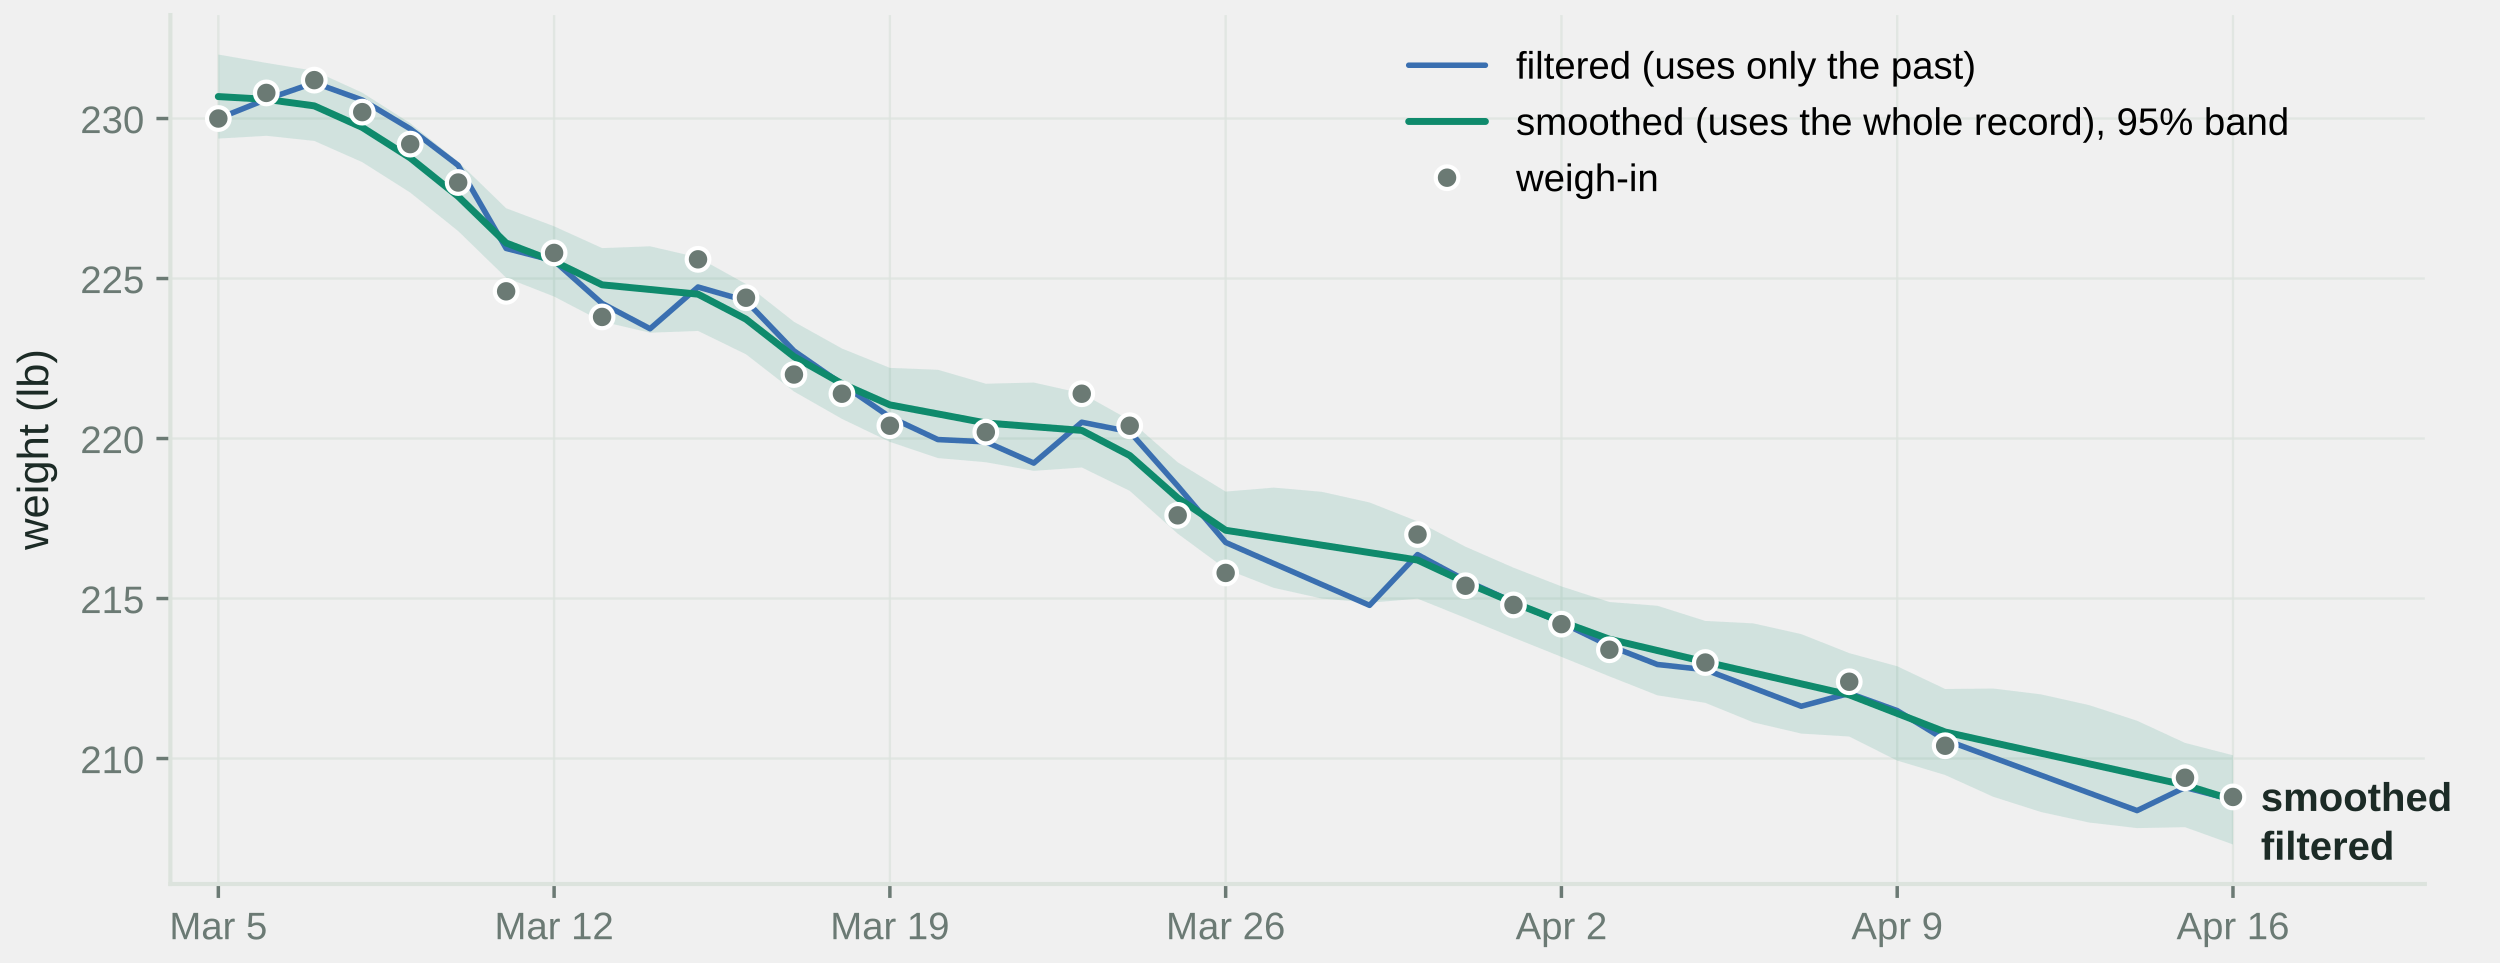
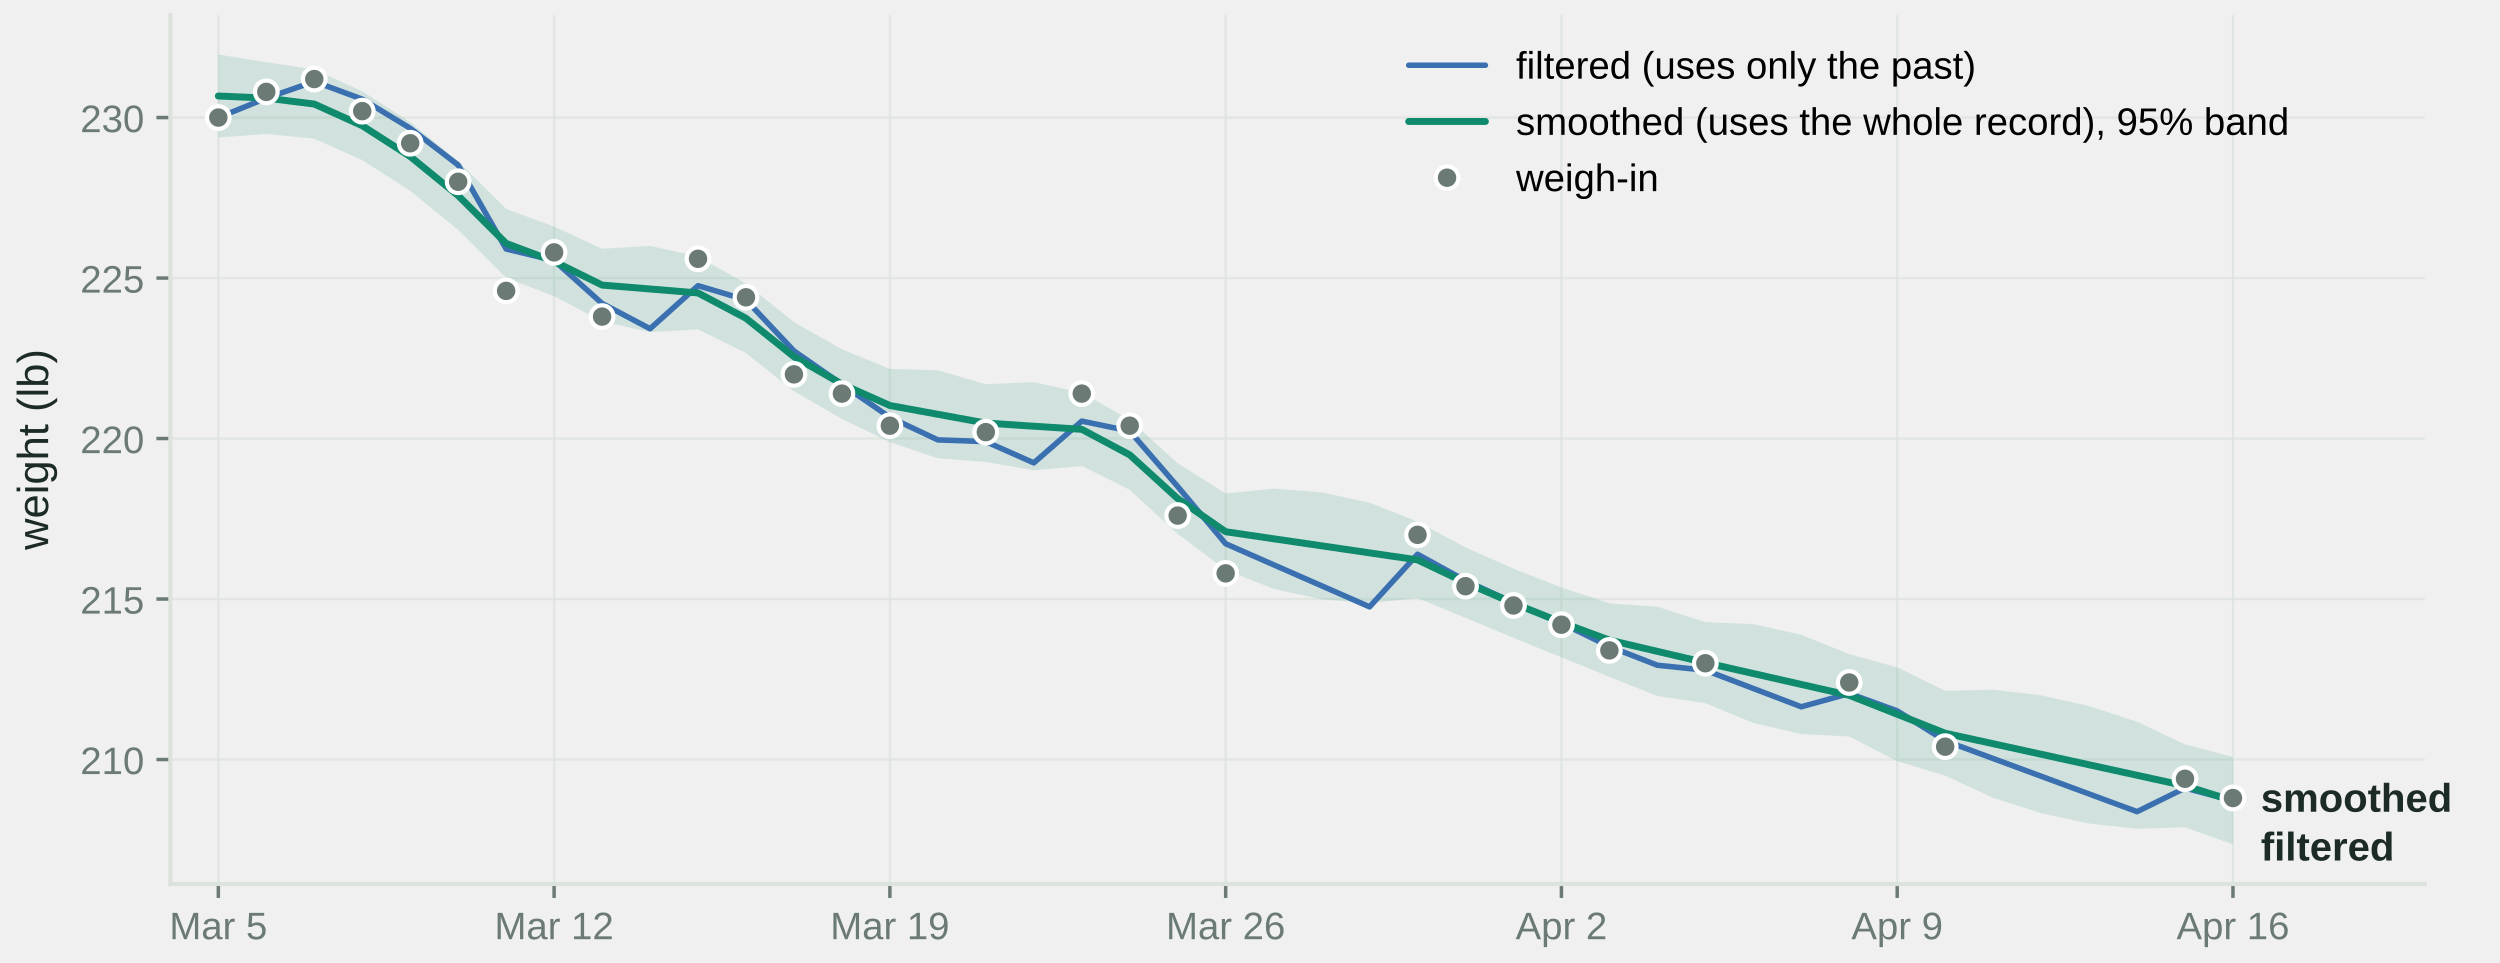
<svg xmlns="http://www.w3.org/2000/svg" xmlns:xlink="http://www.w3.org/1999/xlink" width="717.771pt" height="276.266pt" viewBox="0 0 717.771 276.266" version="1.1">
  <defs>
    <style type="text/css">*{stroke-linejoin: round; stroke-linecap: butt}</style>
  </defs>
  <g id="figure_1">
    <g id="patch_1">
      <path d="M 0 276.266  L 717.771 276.266  L 717.771 0  L 0 0  L 0 276.266  z " style="fill: none" />
    </g>
    <g id="axes_1">
      <g id="patch_2">
        <path d="M 48.914 253.8  L 696.194 253.8  L 696.194 4.32  L 48.914 4.32  L 48.914 253.8  z " style="fill: none" />
      </g>
      <g id="matplotlib.axis_1">
        <g id="xtick_1">
          <g id="line2d_1">
-             <path d="M 62.686 253.8  L 62.686 4.32  " clip-path="url(#p77b108f589)" style="fill: none; stroke: #dce3dd; stroke-opacity: 0.75; stroke-width: 0.7; stroke-linecap: round" />
+             <path d="M 62.686 253.8  L 62.686 4.32  " clip-path="url(#p1b7e2d31a9)" style="fill: none; stroke: #dce3dd; stroke-opacity: 0.75; stroke-width: 0.7; stroke-linecap: round" />
          </g>
          <g id="line2d_2">
            <defs>
-               <path id="md2f0557a57" d="M 0 0  L 0 4  " style="stroke: #6b7a74" />
+               <path id="m45700b3131" d="M 0 0  L 0 4  " style="stroke: #6b7a74" />
            </defs>
            <g>
-               <use xlink:href="#md2f0557a57" x="62.686" y="253.8" style="fill: #6b7a74; stroke: #6b7a74" />
+               <use xlink:href="#m45700b3131" x="62.686" y="253.8" style="fill: #6b7a74; stroke: #6b7a74" />
            </g>
          </g>
          <g id="text_1">
            <text style="font-size: 11px; font-family: 'Source Sans Pro', 'Source Sans 3', 'Helvetica Neue', 'Arial', 'DejaVu Sans', sans-serif; text-anchor: middle; fill: #6b7a74" x="62.686" y="269.658" transform="rotate(-0 62.68582 269.6583)">Mar 5</text>
          </g>
        </g>
        <g id="xtick_2">
          <g id="line2d_3">
-             <path d="M 159.089 253.8  L 159.089 4.32  " clip-path="url(#p77b108f589)" style="fill: none; stroke: #dce3dd; stroke-opacity: 0.75; stroke-width: 0.7; stroke-linecap: round" />
+             <path d="M 159.089 253.8  L 159.089 4.32  " clip-path="url(#p1b7e2d31a9)" style="fill: none; stroke: #dce3dd; stroke-opacity: 0.75; stroke-width: 0.7; stroke-linecap: round" />
          </g>
          <g id="line2d_4">
            <g>
-               <use xlink:href="#md2f0557a57" x="159.089" y="253.8" style="fill: #6b7a74; stroke: #6b7a74" />
+               <use xlink:href="#m45700b3131" x="159.089" y="253.8" style="fill: #6b7a74; stroke: #6b7a74" />
            </g>
          </g>
          <g id="text_2">
            <text style="font-size: 11px; font-family: 'Source Sans Pro', 'Source Sans 3', 'Helvetica Neue', 'Arial', 'DejaVu Sans', sans-serif; text-anchor: middle; fill: #6b7a74" x="159.089" y="269.658" transform="rotate(-0 159.0892 269.6583)">Mar 12</text>
          </g>
        </g>
        <g id="xtick_3">
          <g id="line2d_5">
-             <path d="M 255.493 253.8  L 255.493 4.32  " clip-path="url(#p77b108f589)" style="fill: none; stroke: #dce3dd; stroke-opacity: 0.75; stroke-width: 0.7; stroke-linecap: round" />
+             <path d="M 255.493 253.8  L 255.493 4.32  " clip-path="url(#p1b7e2d31a9)" style="fill: none; stroke: #dce3dd; stroke-opacity: 0.75; stroke-width: 0.7; stroke-linecap: round" />
          </g>
          <g id="line2d_6">
            <g>
-               <use xlink:href="#md2f0557a57" x="255.493" y="253.8" style="fill: #6b7a74; stroke: #6b7a74" />
+               <use xlink:href="#m45700b3131" x="255.493" y="253.8" style="fill: #6b7a74; stroke: #6b7a74" />
            </g>
          </g>
          <g id="text_3">
            <text style="font-size: 11px; font-family: 'Source Sans Pro', 'Source Sans 3', 'Helvetica Neue', 'Arial', 'DejaVu Sans', sans-serif; text-anchor: middle; fill: #6b7a74" x="255.493" y="269.658" transform="rotate(-0 255.4926 269.6583)">Mar 19</text>
          </g>
        </g>
        <g id="xtick_4">
          <g id="line2d_7">
-             <path d="M 351.896 253.8  L 351.896 4.32  " clip-path="url(#p77b108f589)" style="fill: none; stroke: #dce3dd; stroke-opacity: 0.75; stroke-width: 0.7; stroke-linecap: round" />
+             <path d="M 351.896 253.8  L 351.896 4.32  " clip-path="url(#p1b7e2d31a9)" style="fill: none; stroke: #dce3dd; stroke-opacity: 0.75; stroke-width: 0.7; stroke-linecap: round" />
          </g>
          <g id="line2d_8">
            <g>
-               <use xlink:href="#md2f0557a57" x="351.896" y="253.8" style="fill: #6b7a74; stroke: #6b7a74" />
+               <use xlink:href="#m45700b3131" x="351.896" y="253.8" style="fill: #6b7a74; stroke: #6b7a74" />
            </g>
          </g>
          <g id="text_4">
            <text style="font-size: 11px; font-family: 'Source Sans Pro', 'Source Sans 3', 'Helvetica Neue', 'Arial', 'DejaVu Sans', sans-serif; text-anchor: middle; fill: #6b7a74" x="351.896" y="269.658" transform="rotate(-0 351.896 269.6583)">Mar 26</text>
          </g>
        </g>
        <g id="xtick_5">
          <g id="line2d_9">
-             <path d="M 448.299 253.8  L 448.299 4.32  " clip-path="url(#p77b108f589)" style="fill: none; stroke: #dce3dd; stroke-opacity: 0.75; stroke-width: 0.7; stroke-linecap: round" />
+             <path d="M 448.299 253.8  L 448.299 4.32  " clip-path="url(#p1b7e2d31a9)" style="fill: none; stroke: #dce3dd; stroke-opacity: 0.75; stroke-width: 0.7; stroke-linecap: round" />
          </g>
          <g id="line2d_10">
            <g>
-               <use xlink:href="#md2f0557a57" x="448.299" y="253.8" style="fill: #6b7a74; stroke: #6b7a74" />
+               <use xlink:href="#m45700b3131" x="448.299" y="253.8" style="fill: #6b7a74; stroke: #6b7a74" />
            </g>
          </g>
          <g id="text_5">
            <text style="font-size: 11px; font-family: 'Source Sans Pro', 'Source Sans 3', 'Helvetica Neue', 'Arial', 'DejaVu Sans', sans-serif; text-anchor: middle; fill: #6b7a74" x="448.299" y="269.658" transform="rotate(-0 448.2994 269.6583)">Apr 2</text>
          </g>
        </g>
        <g id="xtick_6">
          <g id="line2d_11">
-             <path d="M 544.703 253.8  L 544.703 4.32  " clip-path="url(#p77b108f589)" style="fill: none; stroke: #dce3dd; stroke-opacity: 0.75; stroke-width: 0.7; stroke-linecap: round" />
+             <path d="M 544.703 253.8  L 544.703 4.32  " clip-path="url(#p1b7e2d31a9)" style="fill: none; stroke: #dce3dd; stroke-opacity: 0.75; stroke-width: 0.7; stroke-linecap: round" />
          </g>
          <g id="line2d_12">
            <g>
-               <use xlink:href="#md2f0557a57" x="544.703" y="253.8" style="fill: #6b7a74; stroke: #6b7a74" />
+               <use xlink:href="#m45700b3131" x="544.703" y="253.8" style="fill: #6b7a74; stroke: #6b7a74" />
            </g>
          </g>
          <g id="text_6">
            <text style="font-size: 11px; font-family: 'Source Sans Pro', 'Source Sans 3', 'Helvetica Neue', 'Arial', 'DejaVu Sans', sans-serif; text-anchor: middle; fill: #6b7a74" x="544.703" y="269.658" transform="rotate(-0 544.7028 269.6583)">Apr 9</text>
          </g>
        </g>
        <g id="xtick_7">
          <g id="line2d_13">
-             <path d="M 641.106 253.8  L 641.106 4.32  " clip-path="url(#p77b108f589)" style="fill: none; stroke: #dce3dd; stroke-opacity: 0.75; stroke-width: 0.7; stroke-linecap: round" />
+             <path d="M 641.106 253.8  L 641.106 4.32  " clip-path="url(#p1b7e2d31a9)" style="fill: none; stroke: #dce3dd; stroke-opacity: 0.75; stroke-width: 0.7; stroke-linecap: round" />
          </g>
          <g id="line2d_14">
            <g>
-               <use xlink:href="#md2f0557a57" x="641.106" y="253.8" style="fill: #6b7a74; stroke: #6b7a74" />
+               <use xlink:href="#m45700b3131" x="641.106" y="253.8" style="fill: #6b7a74; stroke: #6b7a74" />
            </g>
          </g>
          <g id="text_7">
            <text style="font-size: 11px; font-family: 'Source Sans Pro', 'Source Sans 3', 'Helvetica Neue', 'Arial', 'DejaVu Sans', sans-serif; text-anchor: middle; fill: #6b7a74" x="641.106" y="269.658" transform="rotate(-0 641.1062 269.6583)">Apr 16</text>
          </g>
        </g>
      </g>
      <g id="matplotlib.axis_2">
        <g id="ytick_1">
          <g id="line2d_15">
-             <path d="M 48.914 217.785  L 696.194 217.785  " clip-path="url(#p77b108f589)" style="fill: none; stroke: #dce3dd; stroke-opacity: 0.75; stroke-width: 0.7; stroke-linecap: round" />
+             <path d="M 48.914 218.065  L 696.194 218.065  " clip-path="url(#p1b7e2d31a9)" style="fill: none; stroke: #dce3dd; stroke-opacity: 0.75; stroke-width: 0.7; stroke-linecap: round" />
          </g>
          <g id="line2d_16">
            <defs>
-               <path id="m2ffde458c3" d="M 0 0  L -4 0  " style="stroke: #6b7a74" />
+               <path id="m941f9d5c52" d="M 0 0  L -4 0  " style="stroke: #6b7a74" />
            </defs>
            <g>
-               <use xlink:href="#m2ffde458c3" x="48.914" y="217.785" style="fill: #6b7a74; stroke: #6b7a74" />
+               <use xlink:href="#m941f9d5c52" x="48.914" y="218.065" style="fill: #6b7a74; stroke: #6b7a74" />
            </g>
          </g>
          <g id="text_8">
-             <text style="font-size: 11px; font-family: 'Source Sans Pro', 'Source Sans 3', 'Helvetica Neue', 'Arial', 'DejaVu Sans', sans-serif; text-anchor: end; fill: #6b7a74" x="41.414" y="221.965" transform="rotate(-0 41.41391 221.9646)">210</text>
+             <text style="font-size: 11px; font-family: 'Source Sans Pro', 'Source Sans 3', 'Helvetica Neue', 'Arial', 'DejaVu Sans', sans-serif; text-anchor: end; fill: #6b7a74" x="41.414" y="222.244" transform="rotate(-0 41.41391 222.2443)">210</text>
          </g>
        </g>
        <g id="ytick_2">
          <g id="line2d_17">
-             <path d="M 48.914 171.846  L 696.194 171.846  " clip-path="url(#p77b108f589)" style="fill: none; stroke: #dce3dd; stroke-opacity: 0.75; stroke-width: 0.7; stroke-linecap: round" />
+             <path d="M 48.914 171.988  L 696.194 171.988  " clip-path="url(#p1b7e2d31a9)" style="fill: none; stroke: #dce3dd; stroke-opacity: 0.75; stroke-width: 0.7; stroke-linecap: round" />
          </g>
          <g id="line2d_18">
            <g>
-               <use xlink:href="#m2ffde458c3" x="48.914" y="171.846" style="fill: #6b7a74; stroke: #6b7a74" />
+               <use xlink:href="#m941f9d5c52" x="48.914" y="171.988" style="fill: #6b7a74; stroke: #6b7a74" />
            </g>
          </g>
          <g id="text_9">
-             <text style="font-size: 11px; font-family: 'Source Sans Pro', 'Source Sans 3', 'Helvetica Neue', 'Arial', 'DejaVu Sans', sans-serif; text-anchor: end; fill: #6b7a74" x="41.414" y="176.025" transform="rotate(-0 41.41391 176.0253)">215</text>
+             <text style="font-size: 11px; font-family: 'Source Sans Pro', 'Source Sans 3', 'Helvetica Neue', 'Arial', 'DejaVu Sans', sans-serif; text-anchor: end; fill: #6b7a74" x="41.414" y="176.167" transform="rotate(-0 41.41391 176.167)">215</text>
          </g>
        </g>
        <g id="ytick_3">
          <g id="line2d_19">
-             <path d="M 48.914 125.907  L 696.194 125.907  " clip-path="url(#p77b108f589)" style="fill: none; stroke: #dce3dd; stroke-opacity: 0.75; stroke-width: 0.7; stroke-linecap: round" />
+             <path d="M 48.914 125.911  L 696.194 125.911  " clip-path="url(#p1b7e2d31a9)" style="fill: none; stroke: #dce3dd; stroke-opacity: 0.75; stroke-width: 0.7; stroke-linecap: round" />
          </g>
          <g id="line2d_20">
            <g>
-               <use xlink:href="#m2ffde458c3" x="48.914" y="125.907" style="fill: #6b7a74; stroke: #6b7a74" />
+               <use xlink:href="#m941f9d5c52" x="48.914" y="125.911" style="fill: #6b7a74; stroke: #6b7a74" />
            </g>
          </g>
          <g id="text_10">
-             <text style="font-size: 11px; font-family: 'Source Sans Pro', 'Source Sans 3', 'Helvetica Neue', 'Arial', 'DejaVu Sans', sans-serif; text-anchor: end; fill: #6b7a74" x="41.414" y="130.086" transform="rotate(-0 41.41391 130.0861)">220</text>
+             <text style="font-size: 11px; font-family: 'Source Sans Pro', 'Source Sans 3', 'Helvetica Neue', 'Arial', 'DejaVu Sans', sans-serif; text-anchor: end; fill: #6b7a74" x="41.414" y="130.09" transform="rotate(-0 41.41391 130.0897)">220</text>
          </g>
        </g>
        <g id="ytick_4">
          <g id="line2d_21">
-             <path d="M 48.914 79.968  L 696.194 79.968  " clip-path="url(#p77b108f589)" style="fill: none; stroke: #dce3dd; stroke-opacity: 0.75; stroke-width: 0.7; stroke-linecap: round" />
+             <path d="M 48.914 79.833  L 696.194 79.833  " clip-path="url(#p1b7e2d31a9)" style="fill: none; stroke: #dce3dd; stroke-opacity: 0.75; stroke-width: 0.7; stroke-linecap: round" />
          </g>
          <g id="line2d_22">
            <g>
-               <use xlink:href="#m2ffde458c3" x="48.914" y="79.968" style="fill: #6b7a74; stroke: #6b7a74" />
+               <use xlink:href="#m941f9d5c52" x="48.914" y="79.833" style="fill: #6b7a74; stroke: #6b7a74" />
            </g>
          </g>
          <g id="text_11">
-             <text style="font-size: 11px; font-family: 'Source Sans Pro', 'Source Sans 3', 'Helvetica Neue', 'Arial', 'DejaVu Sans', sans-serif; text-anchor: end; fill: #6b7a74" x="41.414" y="84.147" transform="rotate(-0 41.41391 84.14678)">225</text>
+             <text style="font-size: 11px; font-family: 'Source Sans Pro', 'Source Sans 3', 'Helvetica Neue', 'Arial', 'DejaVu Sans', sans-serif; text-anchor: end; fill: #6b7a74" x="41.414" y="84.012" transform="rotate(-0 41.41391 84.01233)">225</text>
          </g>
        </g>
        <g id="ytick_5">
          <g id="line2d_23">
-             <path d="M 48.914 34.028  L 696.194 34.028  " clip-path="url(#p77b108f589)" style="fill: none; stroke: #dce3dd; stroke-opacity: 0.75; stroke-width: 0.7; stroke-linecap: round" />
+             <path d="M 48.914 33.756  L 696.194 33.756  " clip-path="url(#p1b7e2d31a9)" style="fill: none; stroke: #dce3dd; stroke-opacity: 0.75; stroke-width: 0.7; stroke-linecap: round" />
          </g>
          <g id="line2d_24">
            <g>
-               <use xlink:href="#m2ffde458c3" x="48.914" y="34.028" style="fill: #6b7a74; stroke: #6b7a74" />
+               <use xlink:href="#m941f9d5c52" x="48.914" y="33.756" style="fill: #6b7a74; stroke: #6b7a74" />
            </g>
          </g>
          <g id="text_12">
-             <text style="font-size: 11px; font-family: 'Source Sans Pro', 'Source Sans 3', 'Helvetica Neue', 'Arial', 'DejaVu Sans', sans-serif; text-anchor: end; fill: #6b7a74" x="41.414" y="38.208" transform="rotate(-0 41.41391 38.2075)">230</text>
+             <text style="font-size: 11px; font-family: 'Source Sans Pro', 'Source Sans 3', 'Helvetica Neue', 'Arial', 'DejaVu Sans', sans-serif; text-anchor: end; fill: #6b7a74" x="41.414" y="37.935" transform="rotate(-0 41.41391 37.935)">230</text>
          </g>
        </g>
        <g id="text_13">
          <text style="font-size: 12.5px; font-family: 'Source Sans Pro', 'Source Sans 3', 'Helvetica Neue', 'Arial', 'DejaVu Sans', sans-serif; text-anchor: middle; fill: #1c2b26" x="13.818" y="129.06" transform="rotate(-90 13.81805 129.06)">weight (lb)</text>
        </g>
      </g>
      <g id="FillBetweenPolyCollection_1">
        <defs>
-           <path id="m4211d0fe14" d="M 62.686 -260.606  L 62.686 -236.475  L 76.458 -237.278  L 90.23 -235.8  L 104.002 -229.707  L 117.773 -220.978  L 131.545 -209.916  L 145.317 -196.52  L 159.089 -191.12  L 172.861 -183.935  L 186.633 -180.739  L 200.405 -181.253  L 214.177 -174.545  L 227.949 -163.858  L 241.721 -156.004  L 255.493 -149.391  L 269.265 -144.747  L 283.036 -143.551  L 296.808 -141.081  L 310.58 -142.05  L 324.352 -135.333  L 338.124 -123.051  L 351.896 -112.906  L 365.668 -107.497  L 379.44 -104.42  L 393.212 -103.225  L 406.984 -104.38  L 420.756 -98.84  L 434.528 -93.186  L 448.299 -87.666  L 462.071 -82.072  L 475.843 -76.632  L 489.615 -74.468  L 503.387 -68.868  L 517.159 -65.644  L 530.931 -64.798  L 544.703 -57.893  L 558.475 -53.744  L 572.247 -47.506  L 586.019 -43.114  L 599.791 -40.109  L 613.562 -38.508  L 627.334 -38.771  L 641.106 -33.806  L 641.106 -59.414  L 641.106 -59.414  L 627.334 -62.974  L 613.562 -69.338  L 599.791 -73.82  L 586.019 -76.897  L 572.247 -78.588  L 558.475 -78.451  L 544.703 -84.978  L 530.931 -88.749  L 517.159 -94.205  L 503.387 -97.285  L 489.615 -97.987  L 475.843 -102.347  L 462.071 -103.43  L 448.299 -107.907  L 434.528 -113.283  L 420.756 -119.297  L 406.984 -126.566  L 393.212 -132.002  L 379.44 -135.07  L 365.668 -136.274  L 351.896 -135.129  L 338.124 -143.544  L 324.352 -155.646  L 310.58 -163.336  L 296.808 -166.436  L 283.036 -166.097  L 269.265 -170.102  L 255.493 -170.64  L 241.721 -176.21  L 227.949 -183.883  L 214.177 -194.714  L 200.405 -202.358  L 186.633 -205.555  L 172.861 -205.041  L 159.089 -211.289  L 145.317 -216.473  L 131.545 -229.833  L 117.773 -240.895  L 104.002 -249.66  L 90.23 -255.933  L 76.458 -258.204  L 62.686 -260.606  z " />
+           <path id="mbba498a9b3" d="M 62.686 -260.606  L 62.686 -236.8  L 76.458 -237.79  L 90.23 -236.437  L 104.002 -230.289  L 117.773 -221.47  L 131.545 -210.245  L 145.317 -196.505  L 159.089 -191.227  L 172.861 -183.975  L 186.633 -180.9  L 200.405 -181.717  L 214.177 -174.897  L 227.949 -163.939  L 241.721 -155.978  L 255.493 -149.326  L 269.265 -144.669  L 283.036 -143.635  L 296.808 -141.232  L 310.58 -142.47  L 324.352 -135.631  L 338.124 -122.98  L 351.896 -112.621  L 365.668 -107.18  L 379.44 -104.186  L 393.212 -103.134  L 406.984 -104.53  L 420.756 -98.863  L 434.528 -93.137  L 448.299 -87.545  L 462.071 -81.916  L 475.843 -76.423  L 489.615 -74.381  L 503.387 -68.692  L 517.159 -65.505  L 530.931 -64.801  L 544.703 -57.72  L 558.475 -53.556  L 572.247 -47.219  L 586.019 -42.788  L 599.791 -39.819  L 613.562 -38.305  L 627.334 -38.75  L 641.106 -33.806  L 641.106 -58.949  L 641.106 -58.949  L 627.334 -62.556  L 613.562 -69.047  L 599.791 -73.56  L 586.019 -76.636  L 572.247 -78.25  L 558.475 -77.94  L 544.703 -84.669  L 530.931 -88.463  L 517.159 -94.007  L 503.387 -97.086  L 489.615 -97.645  L 475.843 -102.072  L 462.071 -103.049  L 448.299 -107.594  L 434.528 -113.005  L 420.756 -119.093  L 406.984 -126.494  L 393.212 -131.926  L 379.44 -134.928  L 365.668 -135.971  L 351.896 -134.585  L 338.124 -143.246  L 324.352 -155.717  L 310.58 -163.531  L 296.808 -166.556  L 283.036 -165.96  L 269.265 -169.957  L 255.493 -170.35  L 241.721 -175.991  L 227.949 -183.771  L 214.177 -194.874  L 200.405 -202.597  L 186.633 -205.681  L 172.861 -204.855  L 159.089 -211.204  L 145.317 -216.266  L 131.545 -229.969  L 117.773 -241.194  L 104.002 -250.049  L 90.23 -256.342  L 76.458 -258.417  L 62.686 -260.606  z " />
        </defs>
-         <g clip-path="url(#p77b108f589)">
-           <use xlink:href="#m4211d0fe14" x="0" y="276.266" style="fill: #0f8a6c; fill-opacity: 0.14" />
+         <g clip-path="url(#p1b7e2d31a9)">
+           <use xlink:href="#mbba498a9b3" x="0" y="276.266" style="fill: #0f8a6c; fill-opacity: 0.14" />
        </g>
      </g>
      <g id="patch_3">
        <path d="M 48.914 253.8  L 48.914 4.32  " style="fill: none; stroke: #dce3dd; stroke-width: 1.2; stroke-linejoin: miter; stroke-linecap: square" />
      </g>
      <g id="patch_4">
        <path d="M 48.914 253.8  L 696.194 253.8  " style="fill: none; stroke: #dce3dd; stroke-width: 1.2; stroke-linejoin: miter; stroke-linecap: square" />
      </g>
      <g id="line2d_25">
-         <path d="M 62.686 34.028  L 76.458 28.516  L 90.23 23.756  L 104.002 28.718  L 117.773 36.987  L 131.545 47.479  L 145.317 71.322  L 159.089 74.868  L 172.861 87.116  L 186.633 94.383  L 200.405 82.402  L 214.177 86.353  L 227.949 100.732  L 241.721 110.288  L 255.493 119.733  L 269.265 126.201  L 283.036 126.862  L 296.808 132.954  L 310.58 121.23  L 324.352 123.941  L 338.124 139.514  L 351.896 155.749  L 365.668 161.767  L 379.44 167.785  L 393.212 173.794  L 406.984 159.231  L 420.756 166.637  L 434.528 172.894  L 448.299 178.737  L 462.071 185.417  L 475.843 190.782  L 489.615 192.289  L 503.387 197.526  L 517.159 202.773  L 530.931 199.051  L 544.703 204.022  L 558.475 212.438  L 572.247 217.51  L 586.019 222.582  L 599.791 227.653  L 613.562 232.725  L 627.334 226.082  L 641.106 229.656  " clip-path="url(#p77b108f589)" style="fill: none; stroke: #3a6fb0; stroke-width: 1.6; stroke-linecap: round" />
+         <path d="M 62.686 33.756  L 76.458 28.171  L 90.23 23.407  L 104.002 28.475  L 117.773 36.834  L 131.545 47.395  L 145.317 71.493  L 159.089 74.802  L 172.861 87.113  L 186.633 94.384  L 200.405 82.026  L 214.177 86.1  L 227.949 100.752  L 241.721 110.346  L 255.493 119.819  L 269.265 126.298  L 283.036 126.795  L 296.808 132.887  L 310.58 120.907  L 324.352 123.763  L 338.124 139.688  L 351.896 156.119  L 365.668 162.155  L 379.44 168.191  L 393.212 174.227  L 406.984 159.132  L 420.756 166.707  L 434.528 173.029  L 448.299 178.909  L 462.071 185.627  L 475.843 190.999  L 489.615 192.428  L 503.387 197.671  L 517.159 202.924  L 530.931 199.109  L 544.703 204.095  L 558.475 212.702  L 572.247 217.78  L 586.019 222.866  L 599.791 227.953  L 613.562 233.031  L 627.334 226.258  L 641.106 229.889  " clip-path="url(#p1b7e2d31a9)" style="fill: none; stroke: #3a6fb0; stroke-width: 1.6; stroke-linecap: round" />
      </g>
      <g id="line2d_26">
-         <path d="M 62.686 27.725  L 76.458 28.525  L 90.23 30.399  L 104.002 36.583  L 117.773 45.329  L 131.545 56.392  L 145.317 69.769  L 159.089 75.061  L 172.861 81.778  L 186.633 83.119  L 200.405 84.46  L 214.177 91.636  L 227.949 102.395  L 241.721 110.159  L 255.493 116.25  L 269.265 118.841  L 283.036 121.442  L 296.808 122.507  L 310.58 123.573  L 324.352 130.776  L 338.124 142.969  L 351.896 152.248  L 365.668 154.38  L 379.44 156.521  L 393.212 158.652  L 406.984 160.793  L 420.756 167.197  L 434.528 173.031  L 448.299 178.48  L 462.071 183.515  L 475.843 186.776  L 489.615 190.038  L 503.387 193.19  L 517.159 196.341  L 530.931 199.492  L 544.703 204.831  L 558.475 210.169  L 572.247 213.219  L 586.019 216.26  L 599.791 219.301  L 613.562 222.343  L 627.334 225.393  L 641.106 229.656  " clip-path="url(#p77b108f589)" style="fill: none; stroke: #0f8a6c; stroke-width: 2; stroke-linecap: round" />
+         <path d="M 62.686 27.563  L 76.458 28.162  L 90.23 29.876  L 104.002 36.097  L 117.773 44.934  L 131.545 56.159  L 145.317 69.88  L 159.089 75.05  L 172.861 81.851  L 186.633 82.976  L 200.405 84.109  L 214.177 91.38  L 227.949 102.411  L 241.721 110.281  L 255.493 116.428  L 269.265 118.953  L 283.036 121.469  L 296.808 122.372  L 310.58 123.266  L 324.352 130.592  L 338.124 143.153  L 351.896 152.663  L 365.668 154.69  L 379.44 156.709  L 393.212 158.736  L 406.984 160.754  L 420.756 167.288  L 434.528 173.195  L 448.299 178.697  L 462.071 183.784  L 475.843 187.018  L 489.615 190.253  L 503.387 193.377  L 517.159 196.51  L 530.931 199.634  L 544.703 205.071  L 558.475 210.518  L 572.247 213.531  L 586.019 216.554  L 599.791 219.577  L 613.562 222.59  L 627.334 225.613  L 641.106 229.889  " clip-path="url(#p1b7e2d31a9)" style="fill: none; stroke: #0f8a6c; stroke-width: 2; stroke-linecap: round" />
      </g>
      <g id="text_14">
-         <text style="font-weight: 700; font-size: 11.5px; font-family: 'Source Sans Pro', 'Source Sans 3', 'Helvetica Neue', 'Arial', 'DejaVu Sans', sans-serif; text-anchor: start; fill: #1c2b26" x="649.106" y="232.829" transform="rotate(-0 649.1062 232.8295)">smoothed</text>
+         <text style="font-weight: 700; font-size: 11.5px; font-family: 'Source Sans Pro', 'Source Sans 3', 'Helvetica Neue', 'Arial', 'DejaVu Sans', sans-serif; text-anchor: start; fill: #1c2b26" x="649.106" y="233.062" transform="rotate(-0 649.1062 233.0619)">smoothed</text>
      </g>
      <g id="text_15">
-         <text style="font-weight: 700; font-size: 11.5px; font-family: 'Source Sans Pro', 'Source Sans 3', 'Helvetica Neue', 'Arial', 'DejaVu Sans', sans-serif; text-anchor: start; fill: #1c2b26" x="649.106" y="246.829" transform="rotate(-0 649.1062 246.8295)">filtered</text>
+         <text style="font-weight: 700; font-size: 11.5px; font-family: 'Source Sans Pro', 'Source Sans 3', 'Helvetica Neue', 'Arial', 'DejaVu Sans', sans-serif; text-anchor: start; fill: #1c2b26" x="649.106" y="247.062" transform="rotate(-0 649.1062 247.0619)">filtered</text>
      </g>
      <g id="line2d_27">
        <defs>
-           <path id="m41a86306fb" d="M 0 3.25  C 0.862 3.25 1.689 2.908 2.298 2.298  C 2.908 1.689 3.25 0.862 3.25 0  C 3.25 -0.862 2.908 -1.689 2.298 -2.298  C 1.689 -2.908 0.862 -3.25 0 -3.25  C -0.862 -3.25 -1.689 -2.908 -2.298 -2.298  C -2.908 -1.689 -3.25 -0.862 -3.25 0  C -3.25 0.862 -2.908 1.689 -2.298 2.298  C -1.689 2.908 -0.862 3.25 0 3.25  z " style="stroke: #ffffff; stroke-width: 1.2" />
+           <path id="m9d926084e2" d="M 0 3.25  C 0.862 3.25 1.689 2.908 2.298 2.298  C 2.908 1.689 3.25 0.862 3.25 0  C 3.25 -0.862 2.908 -1.689 2.298 -2.298  C 1.689 -2.908 0.862 -3.25 0 -3.25  C -0.862 -3.25 -1.689 -2.908 -2.298 -2.298  C -2.908 -1.689 -3.25 -0.862 -3.25 0  C -3.25 0.862 -2.908 1.689 -2.298 2.298  C -1.689 2.908 -0.862 3.25 0 3.25  z " style="stroke: #ffffff; stroke-width: 1.2" />
        </defs>
-         <g clip-path="url(#p77b108f589)">
-           <use xlink:href="#m41a86306fb" x="62.686" y="34.028" style="fill: #6b7a74; stroke: #ffffff; stroke-width: 1.2" />
-           <use xlink:href="#m41a86306fb" x="76.458" y="26.678" style="fill: #6b7a74; stroke: #ffffff; stroke-width: 1.2" />
-           <use xlink:href="#m41a86306fb" x="90.23" y="23.003" style="fill: #6b7a74; stroke: #ffffff; stroke-width: 1.2" />
-           <use xlink:href="#m41a86306fb" x="104.002" y="32.191" style="fill: #6b7a74; stroke: #ffffff; stroke-width: 1.2" />
-           <use xlink:href="#m41a86306fb" x="117.773" y="41.379" style="fill: #6b7a74; stroke: #ffffff; stroke-width: 1.2" />
-           <use xlink:href="#m41a86306fb" x="131.545" y="52.404" style="fill: #6b7a74; stroke: #ffffff; stroke-width: 1.2" />
-           <use xlink:href="#m41a86306fb" x="145.317" y="83.643" style="fill: #6b7a74; stroke: #ffffff; stroke-width: 1.2" />
-           <use xlink:href="#m41a86306fb" x="159.089" y="72.617" style="fill: #6b7a74; stroke: #ffffff; stroke-width: 1.2" />
-           <use xlink:href="#m41a86306fb" x="172.861" y="90.993" style="fill: #6b7a74; stroke: #ffffff; stroke-width: 1.2" />
-           <use xlink:href="#m41a86306fb" x="200.405" y="74.455" style="fill: #6b7a74; stroke: #ffffff; stroke-width: 1.2" />
-           <use xlink:href="#m41a86306fb" x="214.177" y="85.48" style="fill: #6b7a74; stroke: #ffffff; stroke-width: 1.2" />
-           <use xlink:href="#m41a86306fb" x="227.949" y="107.531" style="fill: #6b7a74; stroke: #ffffff; stroke-width: 1.2" />
-           <use xlink:href="#m41a86306fb" x="241.721" y="113.044" style="fill: #6b7a74; stroke: #ffffff; stroke-width: 1.2" />
-           <use xlink:href="#m41a86306fb" x="255.493" y="122.232" style="fill: #6b7a74; stroke: #ffffff; stroke-width: 1.2" />
-           <use xlink:href="#m41a86306fb" x="283.036" y="124.069" style="fill: #6b7a74; stroke: #ffffff; stroke-width: 1.2" />
-           <use xlink:href="#m41a86306fb" x="310.58" y="113.044" style="fill: #6b7a74; stroke: #ffffff; stroke-width: 1.2" />
-           <use xlink:href="#m41a86306fb" x="324.352" y="122.232" style="fill: #6b7a74; stroke: #ffffff; stroke-width: 1.2" />
-           <use xlink:href="#m41a86306fb" x="338.124" y="147.958" style="fill: #6b7a74; stroke: #ffffff; stroke-width: 1.2" />
-           <use xlink:href="#m41a86306fb" x="351.896" y="164.496" style="fill: #6b7a74; stroke: #ffffff; stroke-width: 1.2" />
-           <use xlink:href="#m41a86306fb" x="406.984" y="153.47" style="fill: #6b7a74; stroke: #ffffff; stroke-width: 1.2" />
-           <use xlink:href="#m41a86306fb" x="420.756" y="168.171" style="fill: #6b7a74; stroke: #ffffff; stroke-width: 1.2" />
-           <use xlink:href="#m41a86306fb" x="434.528" y="173.684" style="fill: #6b7a74; stroke: #ffffff; stroke-width: 1.2" />
-           <use xlink:href="#m41a86306fb" x="448.299" y="179.196" style="fill: #6b7a74; stroke: #ffffff; stroke-width: 1.2" />
-           <use xlink:href="#m41a86306fb" x="462.071" y="186.547" style="fill: #6b7a74; stroke: #ffffff; stroke-width: 1.2" />
-           <use xlink:href="#m41a86306fb" x="489.615" y="190.222" style="fill: #6b7a74; stroke: #ffffff; stroke-width: 1.2" />
-           <use xlink:href="#m41a86306fb" x="530.931" y="195.735" style="fill: #6b7a74; stroke: #ffffff; stroke-width: 1.2" />
-           <use xlink:href="#m41a86306fb" x="558.475" y="214.11" style="fill: #6b7a74; stroke: #ffffff; stroke-width: 1.2" />
-           <use xlink:href="#m41a86306fb" x="627.334" y="223.298" style="fill: #6b7a74; stroke: #ffffff; stroke-width: 1.2" />
-           <use xlink:href="#m41a86306fb" x="641.106" y="228.811" style="fill: #6b7a74; stroke: #ffffff; stroke-width: 1.2" />
+         <g clip-path="url(#p1b7e2d31a9)">
+           <use xlink:href="#m9d926084e2" x="62.686" y="33.756" style="fill: #6b7a74; stroke: #ffffff; stroke-width: 1.2" />
+           <use xlink:href="#m9d926084e2" x="76.458" y="26.383" style="fill: #6b7a74; stroke: #ffffff; stroke-width: 1.2" />
+           <use xlink:href="#m9d926084e2" x="90.23" y="22.697" style="fill: #6b7a74; stroke: #ffffff; stroke-width: 1.2" />
+           <use xlink:href="#m9d926084e2" x="104.002" y="31.913" style="fill: #6b7a74; stroke: #ffffff; stroke-width: 1.2" />
+           <use xlink:href="#m9d926084e2" x="117.773" y="41.128" style="fill: #6b7a74; stroke: #ffffff; stroke-width: 1.2" />
+           <use xlink:href="#m9d926084e2" x="131.545" y="52.187" style="fill: #6b7a74; stroke: #ffffff; stroke-width: 1.2" />
+           <use xlink:href="#m9d926084e2" x="145.317" y="83.519" style="fill: #6b7a74; stroke: #ffffff; stroke-width: 1.2" />
+           <use xlink:href="#m9d926084e2" x="159.089" y="72.461" style="fill: #6b7a74; stroke: #ffffff; stroke-width: 1.2" />
+           <use xlink:href="#m9d926084e2" x="172.861" y="90.892" style="fill: #6b7a74; stroke: #ffffff; stroke-width: 1.2" />
+           <use xlink:href="#m9d926084e2" x="200.405" y="74.304" style="fill: #6b7a74; stroke: #ffffff; stroke-width: 1.2" />
+           <use xlink:href="#m9d926084e2" x="214.177" y="85.362" style="fill: #6b7a74; stroke: #ffffff; stroke-width: 1.2" />
+           <use xlink:href="#m9d926084e2" x="227.949" y="107.48" style="fill: #6b7a74; stroke: #ffffff; stroke-width: 1.2" />
+           <use xlink:href="#m9d926084e2" x="241.721" y="113.009" style="fill: #6b7a74; stroke: #ffffff; stroke-width: 1.2" />
+           <use xlink:href="#m9d926084e2" x="255.493" y="122.224" style="fill: #6b7a74; stroke: #ffffff; stroke-width: 1.2" />
+           <use xlink:href="#m9d926084e2" x="283.036" y="124.067" style="fill: #6b7a74; stroke: #ffffff; stroke-width: 1.2" />
+           <use xlink:href="#m9d926084e2" x="310.58" y="113.009" style="fill: #6b7a74; stroke: #ffffff; stroke-width: 1.2" />
+           <use xlink:href="#m9d926084e2" x="324.352" y="122.224" style="fill: #6b7a74; stroke: #ffffff; stroke-width: 1.2" />
+           <use xlink:href="#m9d926084e2" x="338.124" y="148.028" style="fill: #6b7a74; stroke: #ffffff; stroke-width: 1.2" />
+           <use xlink:href="#m9d926084e2" x="351.896" y="164.615" style="fill: #6b7a74; stroke: #ffffff; stroke-width: 1.2" />
+           <use xlink:href="#m9d926084e2" x="406.984" y="153.557" style="fill: #6b7a74; stroke: #ffffff; stroke-width: 1.2" />
+           <use xlink:href="#m9d926084e2" x="420.756" y="168.302" style="fill: #6b7a74; stroke: #ffffff; stroke-width: 1.2" />
+           <use xlink:href="#m9d926084e2" x="434.528" y="173.831" style="fill: #6b7a74; stroke: #ffffff; stroke-width: 1.2" />
+           <use xlink:href="#m9d926084e2" x="448.299" y="179.36" style="fill: #6b7a74; stroke: #ffffff; stroke-width: 1.2" />
+           <use xlink:href="#m9d926084e2" x="462.071" y="186.733" style="fill: #6b7a74; stroke: #ffffff; stroke-width: 1.2" />
+           <use xlink:href="#m9d926084e2" x="489.615" y="190.419" style="fill: #6b7a74; stroke: #ffffff; stroke-width: 1.2" />
+           <use xlink:href="#m9d926084e2" x="530.931" y="195.948" style="fill: #6b7a74; stroke: #ffffff; stroke-width: 1.2" />
+           <use xlink:href="#m9d926084e2" x="558.475" y="214.379" style="fill: #6b7a74; stroke: #ffffff; stroke-width: 1.2" />
+           <use xlink:href="#m9d926084e2" x="627.334" y="223.594" style="fill: #6b7a74; stroke: #ffffff; stroke-width: 1.2" />
+           <use xlink:href="#m9d926084e2" x="641.106" y="229.124" style="fill: #6b7a74; stroke: #ffffff; stroke-width: 1.2" />
        </g>
      </g>
      <g id="legend_1">
        <g id="line2d_28">
          <path d="M 404.46 18.728  L 415.46 18.728  L 426.46 18.728  " style="fill: none; stroke: #3a6fb0; stroke-width: 1.6; stroke-linecap: round" />
        </g>
        <g id="text_16">
          <text style="font-size: 11px; font-family: 'Source Sans Pro', 'Source Sans 3', 'Helvetica Neue', 'Arial', 'DejaVu Sans', sans-serif; text-anchor: start" x="435.26" y="22.578" transform="rotate(-0 435.2602 22.57828)">filtered (uses only the past)</text>
        </g>
        <g id="line2d_29">
          <path d="M 404.46 34.874  L 415.46 34.874  L 426.46 34.874  " style="fill: none; stroke: #0f8a6c; stroke-width: 2; stroke-linecap: round" />
        </g>
        <g id="text_17">
          <text style="font-size: 11px; font-family: 'Source Sans Pro', 'Source Sans 3', 'Helvetica Neue', 'Arial', 'DejaVu Sans', sans-serif; text-anchor: start" x="435.26" y="38.724" transform="rotate(-0 435.2602 38.72422)">smoothed (uses the whole record), 95% band</text>
        </g>
        <g id="line2d_30">
          <g>
-             <use xlink:href="#m41a86306fb" x="415.46" y="51.02" style="fill: #6b7a74; stroke: #ffffff; stroke-width: 1.2" />
+             <use xlink:href="#m9d926084e2" x="415.46" y="51.02" style="fill: #6b7a74; stroke: #ffffff; stroke-width: 1.2" />
          </g>
        </g>
        <g id="text_18">
          <text style="font-size: 11px; font-family: 'Source Sans Pro', 'Source Sans 3', 'Helvetica Neue', 'Arial', 'DejaVu Sans', sans-serif; text-anchor: start" x="435.26" y="54.87" transform="rotate(-0 435.2602 54.87016)">weigh-in</text>
        </g>
      </g>
    </g>
  </g>
  <defs>
-     <clipPath id="p77b108f589">
+     <clipPath id="p1b7e2d31a9">
      <rect x="48.914" y="4.32" width="647.28" height="249.48" />
    </clipPath>
  </defs>
</svg>
